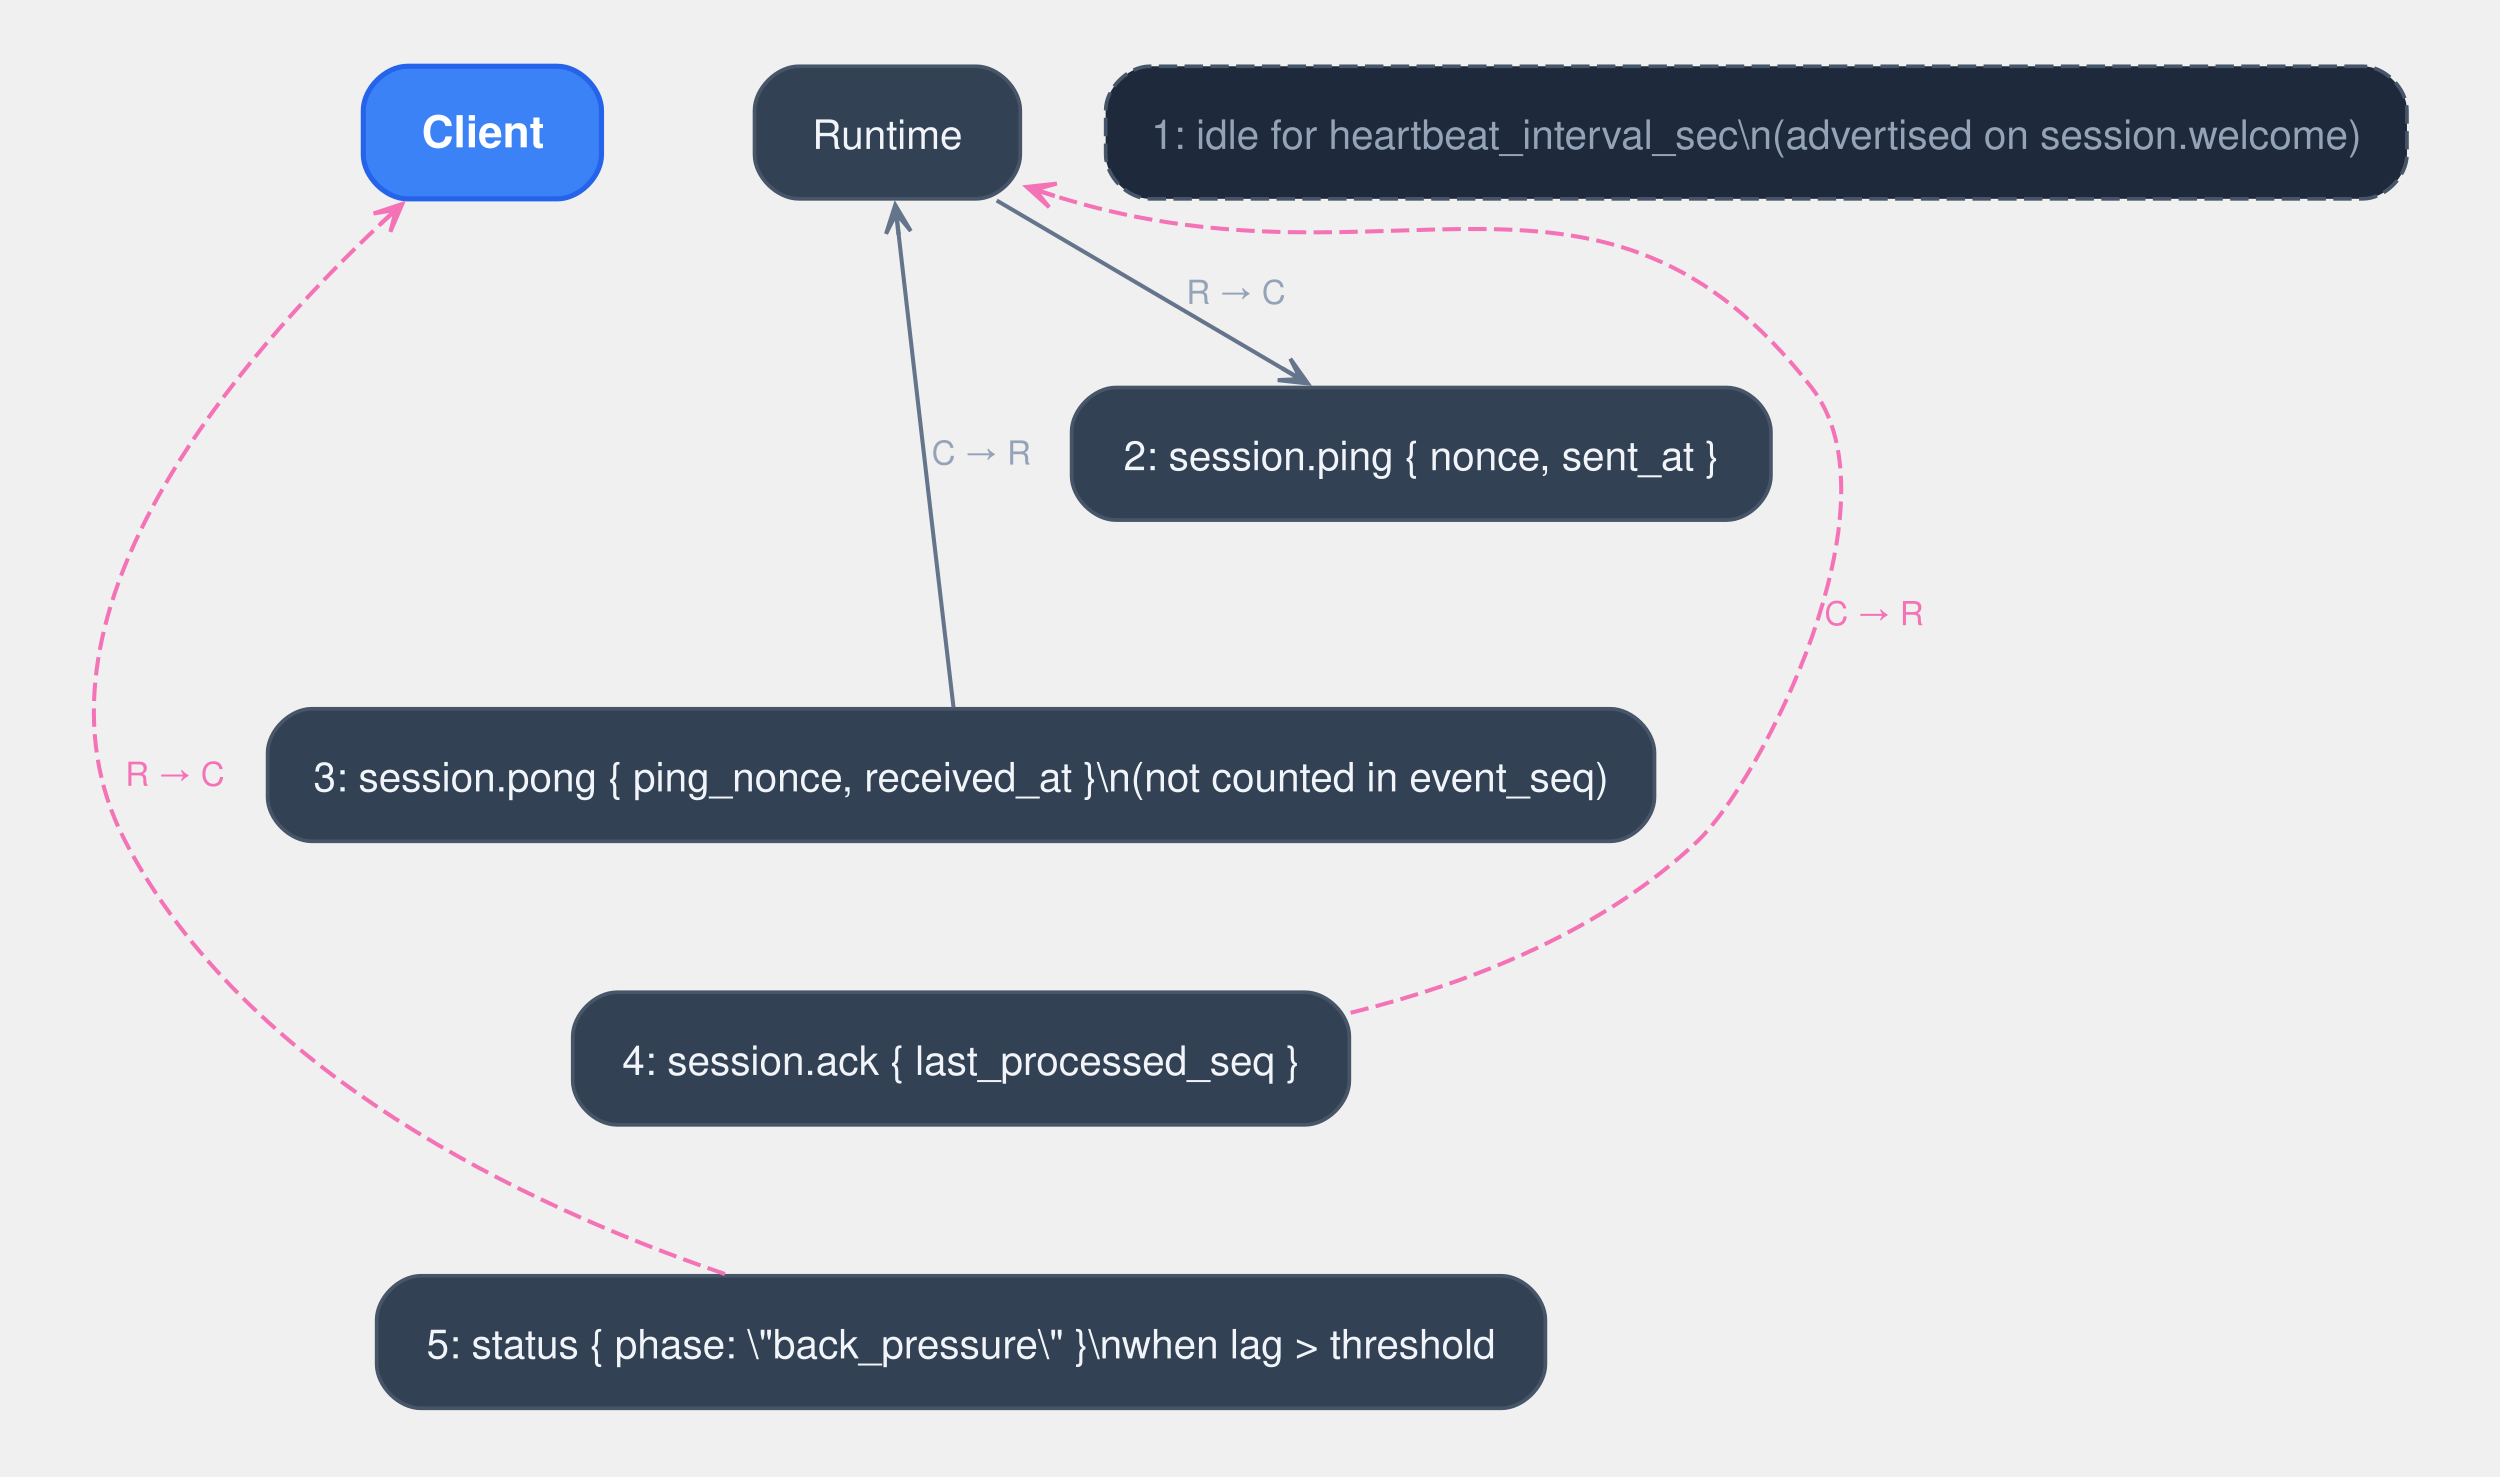
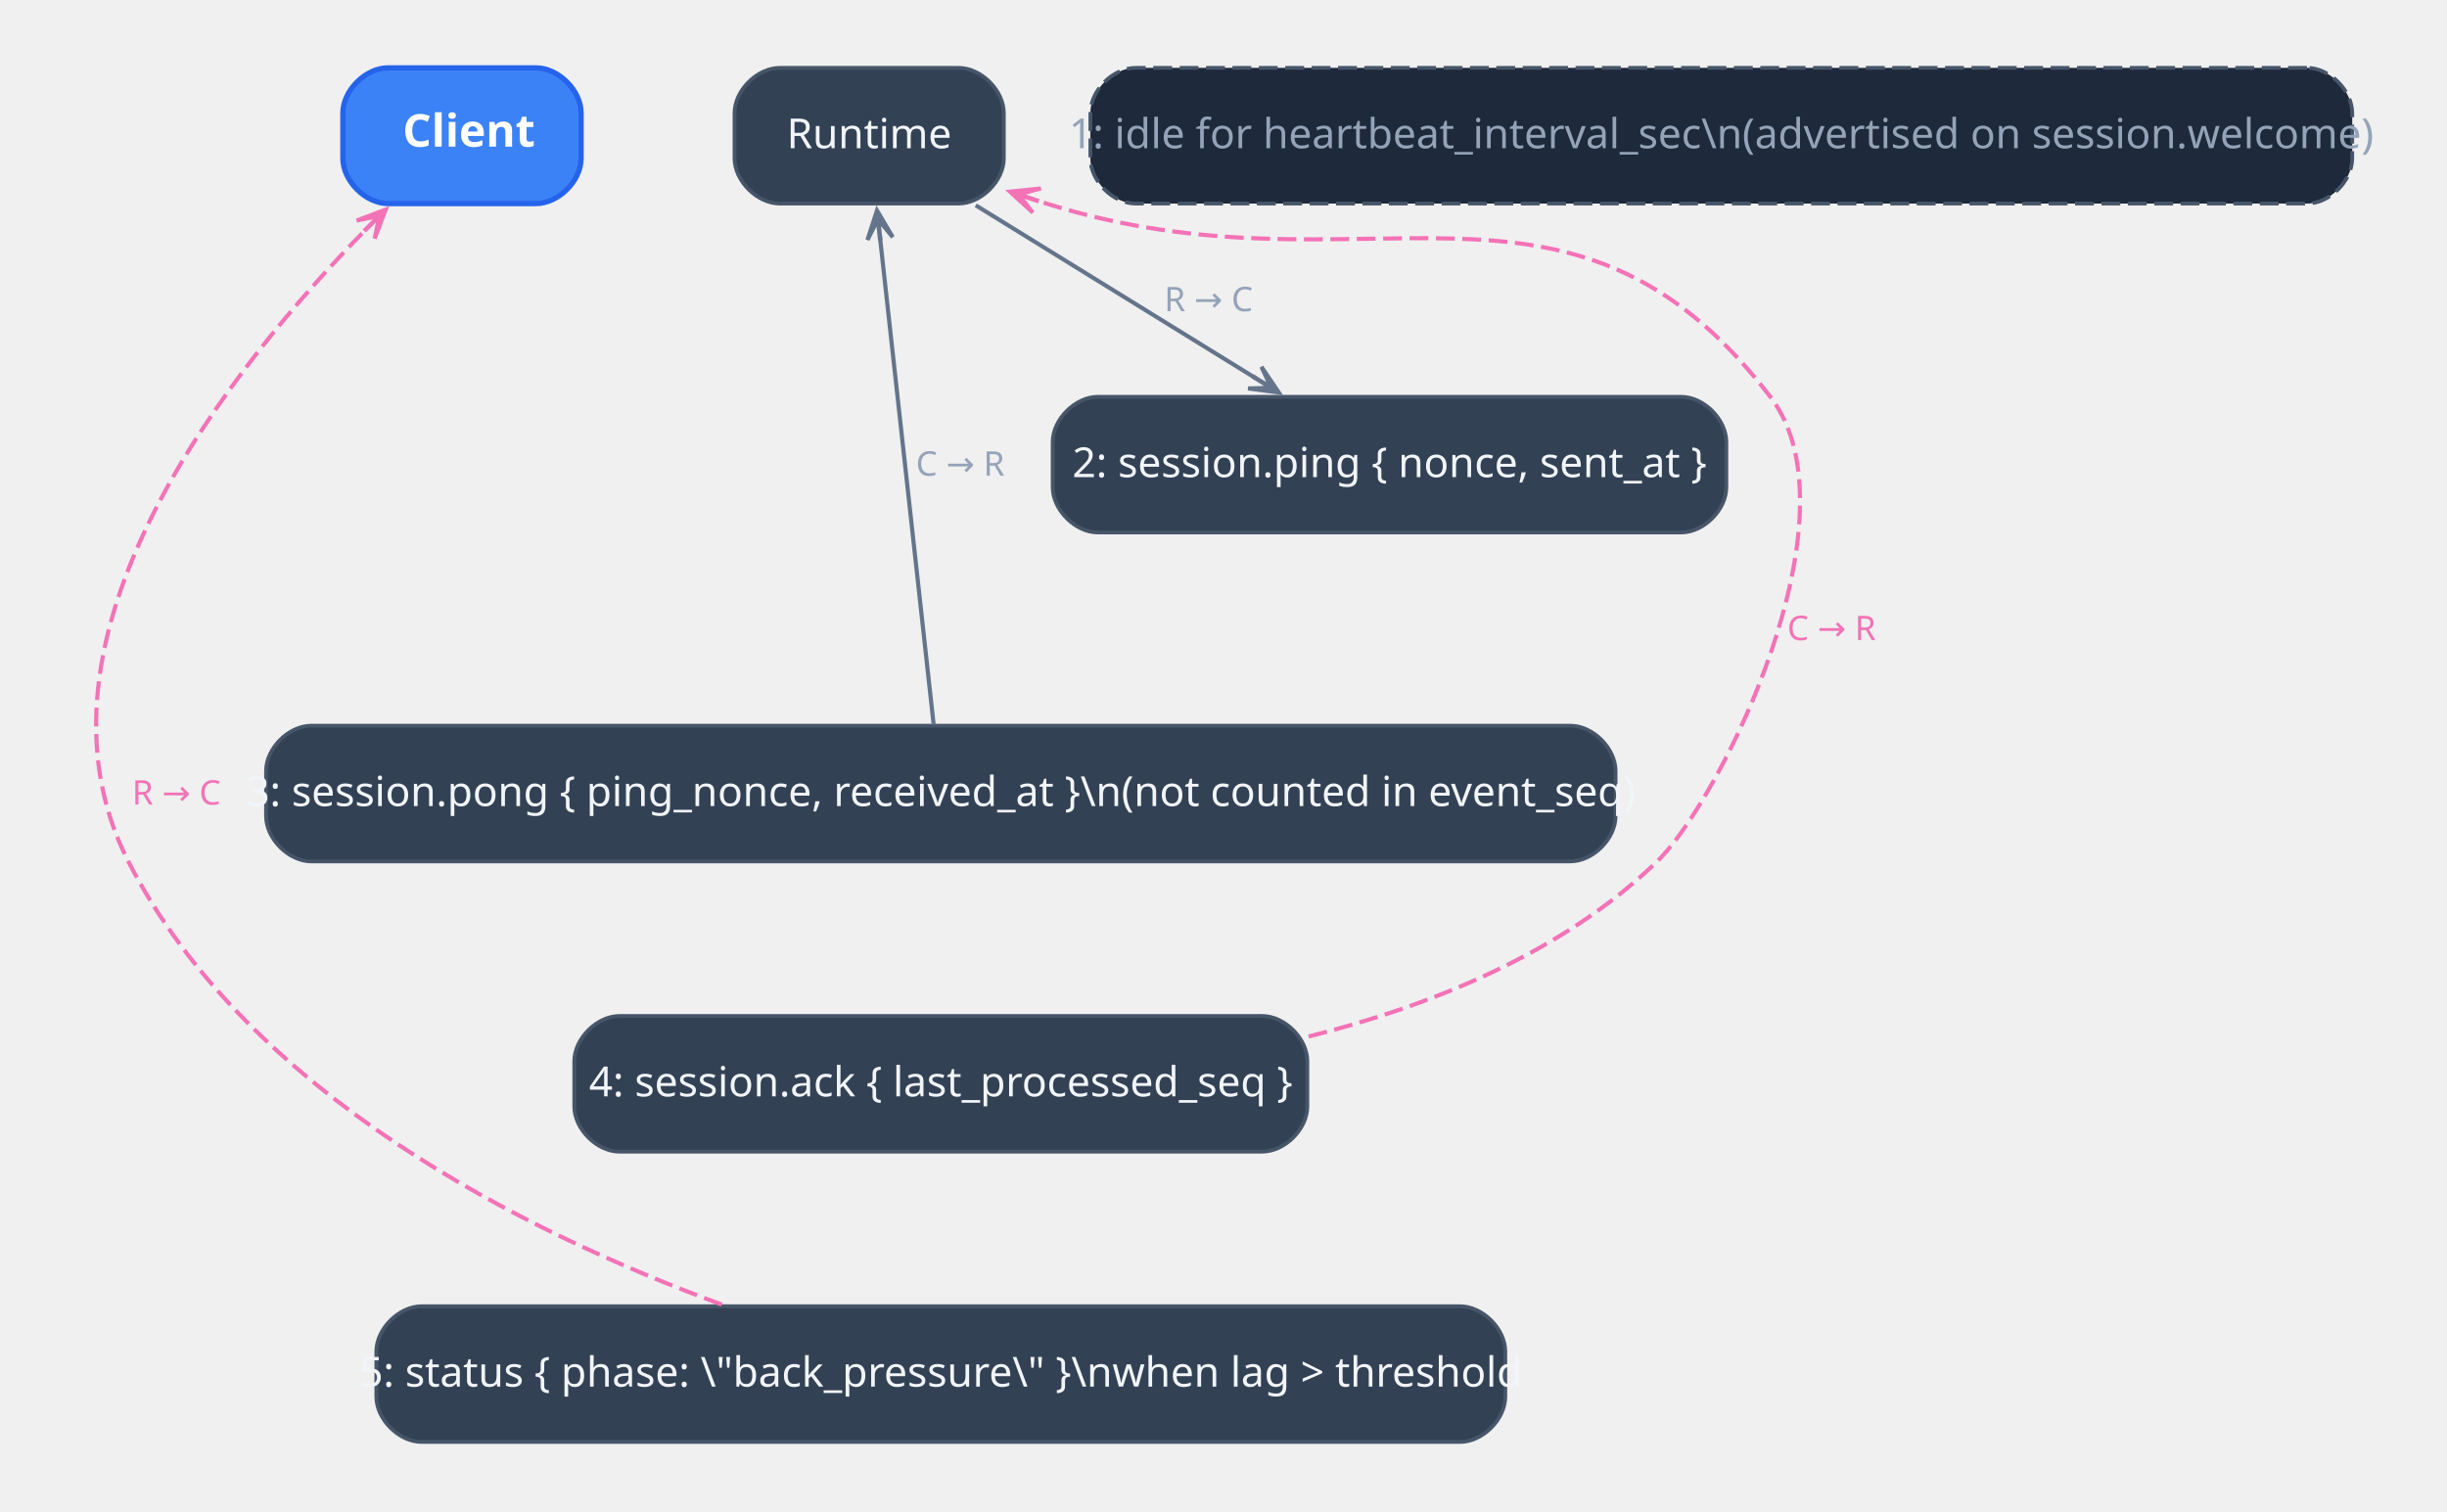
- <svg xmlns="http://www.w3.org/2000/svg" width="679pt" height="401pt" viewBox="0.00 0.00 679.00 401.00">
+ <svg xmlns="http://www.w3.org/2000/svg" width="649pt" height="401pt" viewBox="0.00 0.00 649.00 401.00">
  <g id="graph0" class="graph" transform="scale(1 1) rotate(0) translate(25.2 382.5)">
    <g id="node1" class="node">
-       <path fill="#3b82f6" stroke="#2563eb" stroke-width="1.4" d="M126.16,-364.5C126.16,-364.5 85.48,-364.5 85.48,-364.5 79.48,-364.5 73.48,-358.5 73.48,-352.5 73.48,-352.5 73.48,-340.5 73.48,-340.5 73.48,-334.5 79.48,-328.5 85.48,-328.5 85.48,-328.5 126.16,-328.5 126.16,-328.5 132.16,-328.5 138.16,-334.5 138.16,-340.5 138.16,-340.5 138.16,-352.5 138.16,-352.5 138.16,-358.5 132.16,-364.5 126.16,-364.5" />
-       <text xml:space="preserve" text-anchor="start" x="89.32" y="-342.48" font-family="Helvetica,sans-Serif" font-weight="bold" font-size="12.00" fill="white">Client</text>
+       <path fill="#3b82f6" stroke="#2563eb" stroke-width="1.4" d="M116.92,-364.5C116.92,-364.5 77.74,-364.5 77.74,-364.5 71.74,-364.5 65.74,-358.5 65.74,-352.5 65.74,-352.5 65.74,-340.5 65.74,-340.5 65.74,-334.5 71.74,-328.5 77.74,-328.5 77.74,-328.5 116.92,-328.5 116.92,-328.5 122.92,-328.5 128.92,-334.5 128.92,-340.5 128.92,-340.5 128.92,-352.5 128.92,-352.5 128.92,-358.5 122.92,-364.5 116.92,-364.5" />
+       <text xml:space="preserve" text-anchor="start" x="81.58" y="-343.6" font-family="TT Commons Pro Trial" font-weight="bold" font-size="12.00" fill="white">Client</text>
    </g>
    <g id="node2" class="node">
-       <path fill="#334155" stroke="#475569" d="M239.91,-364.5C239.91,-364.5 191.73,-364.5 191.73,-364.5 185.73,-364.5 179.73,-358.5 179.73,-352.5 179.73,-352.5 179.73,-340.5 179.73,-340.5 179.73,-334.5 185.73,-328.5 191.73,-328.5 191.73,-328.5 239.91,-328.5 239.91,-328.5 245.91,-328.5 251.91,-334.5 251.91,-340.5 251.91,-340.5 251.91,-352.5 251.91,-352.5 251.91,-358.5 245.91,-364.5 239.91,-364.5" />
-       <text xml:space="preserve" text-anchor="middle" x="215.82" y="-342.05" font-family="Helvetica,sans-Serif" font-size="11.00" fill="#f1f5f9">Runtime</text>
+       <path fill="#334155" stroke="#475569" d="M229.04,-364.5C229.04,-364.5 181.61,-364.5 181.61,-364.5 175.61,-364.5 169.61,-358.5 169.61,-352.5 169.61,-352.5 169.61,-340.5 169.61,-340.5 169.61,-334.5 175.61,-328.5 181.61,-328.5 181.61,-328.5 229.04,-328.5 229.04,-328.5 235.04,-328.5 241.04,-334.5 241.04,-340.5 241.04,-340.5 241.04,-352.5 241.04,-352.5 241.04,-358.5 235.04,-364.5 229.04,-364.5" />
+       <text xml:space="preserve" text-anchor="middle" x="205.33" y="-343.18" font-family="TT Commons Pro Trial" font-size="11.00" fill="#f1f5f9">Runtime</text>
    </g>
    <g id="node4" class="node">
-       <path fill="#334155" stroke="#475569" d="M443.78,-277.25C443.78,-277.25 277.85,-277.25 277.85,-277.25 271.85,-277.25 265.85,-271.25 265.85,-265.25 265.85,-265.25 265.85,-253.25 265.85,-253.25 265.85,-247.25 271.85,-241.25 277.85,-241.25 277.85,-241.25 443.78,-241.25 443.78,-241.25 449.78,-241.25 455.78,-247.25 455.78,-253.25 455.78,-253.25 455.78,-265.25 455.78,-265.25 455.78,-271.25 449.78,-277.25 443.78,-277.25" />
-       <text xml:space="preserve" text-anchor="middle" x="360.82" y="-254.8" font-family="Helvetica,sans-Serif" font-size="11.00" fill="#f1f5f9">2: session.ping { nonce, sent_at }</text>
+       <path fill="#334155" stroke="#475569" d="M420.67,-277.25C420.67,-277.25 265.99,-277.25 265.99,-277.25 259.99,-277.25 253.99,-271.25 253.99,-265.25 253.99,-265.25 253.99,-253.25 253.99,-253.25 253.99,-247.25 259.99,-241.25 265.99,-241.25 265.99,-241.25 420.67,-241.25 420.67,-241.25 426.67,-241.25 432.67,-247.25 432.67,-253.25 432.67,-253.25 432.67,-265.25 432.67,-265.25 432.67,-271.25 426.67,-277.25 420.67,-277.25" />
+       <text xml:space="preserve" text-anchor="middle" x="343.33" y="-255.93" font-family="TT Commons Pro Trial" font-size="11.00" fill="#f1f5f9">2: session.ping { nonce, sent_at }</text>
    </g>
    <g id="edge2" class="edge">
-       <path fill="none" stroke="#64748b" stroke-width="1.1" d="M245.51,-328.04C268.09,-314.77 299.3,-296.42 323.55,-282.16" />
-       <polygon fill="#64748b" stroke="#64748b" stroke-width="1.1" points="330.01,-278.36 325.25,-285.07 327.96,-279.63 323.57,-282.21 323.54,-282.16 323.52,-282.12 327.9,-279.54 321.83,-279.26 330.01,-278.36" />
-       <text xml:space="preserve" text-anchor="middle" x="310.5" y="-299.95" font-family="Helvetica,sans-Serif" font-size="9.00" fill="#94a3b8">R → C</text>
+       <path fill="none" stroke="#64748b" stroke-width="1.1" d="M233.59,-328.04C255.08,-314.77 284.78,-296.42 307.86,-282.16" />
+       <polygon fill="#64748b" stroke="#64748b" stroke-width="1.1" points="313.97,-278.39 309.36,-285.2 311.94,-279.7 307.61,-282.37 307.59,-282.33 307.56,-282.29 311.89,-279.61 305.81,-279.46 313.97,-278.39" />
+       <text xml:space="preserve" text-anchor="middle" x="295.34" y="-299.95" font-family="TT Commons Pro Trial" font-size="9.00" fill="#94a3b8">R → C</text>
    </g>
    <g id="node3" class="node">
-       <path fill="#1e293b" stroke="#475569" stroke-dasharray="5,2" d="M616.53,-364.5C616.53,-364.5 287.1,-364.5 287.1,-364.5 281.1,-364.5 275.1,-358.5 275.1,-352.5 275.1,-352.5 275.1,-340.5 275.1,-340.5 275.1,-334.5 281.1,-328.5 287.1,-328.5 287.1,-328.5 616.53,-328.5 616.53,-328.5 622.53,-328.5 628.53,-334.5 628.53,-340.5 628.53,-340.5 628.53,-352.5 628.53,-352.5 628.53,-358.5 622.53,-364.5 616.53,-364.5" />
-       <text xml:space="preserve" text-anchor="middle" x="451.82" y="-342.05" font-family="Helvetica,sans-Serif" font-size="11.00" fill="#94a3b8">1: idle for heartbeat_interval_sec\n(advertised on session.welcome)</text>
+       <path fill="#1e293b" stroke="#475569" stroke-dasharray="5,2" d="M586.67,-364.5C586.67,-364.5 275.99,-364.5 275.99,-364.5 269.99,-364.5 263.99,-358.5 263.99,-352.5 263.99,-352.5 263.99,-340.5 263.99,-340.5 263.99,-334.5 269.99,-328.5 275.99,-328.5 275.99,-328.5 586.67,-328.5 586.67,-328.5 592.67,-328.5 598.67,-334.5 598.67,-340.5 598.67,-340.5 598.67,-352.5 598.67,-352.5 598.67,-358.5 592.67,-364.5 586.67,-364.5" />
+       <text xml:space="preserve" text-anchor="middle" x="431.33" y="-343.18" font-family="TT Commons Pro Trial" font-size="11.00" fill="#94a3b8">1: idle for heartbeat_interval_sec\n(advertised on session.welcome)</text>
    </g>
    <g id="node5" class="node">
-       <path fill="#334155" stroke="#475569" d="M412.16,-190C412.16,-190 59.48,-190 59.48,-190 53.48,-190 47.48,-184 47.48,-178 47.48,-178 47.48,-166 47.48,-166 47.48,-160 53.48,-154 59.48,-154 59.48,-154 412.16,-154 412.16,-154 418.16,-154 424.16,-160 424.16,-166 424.16,-166 424.16,-178 424.16,-178 424.16,-184 418.16,-190 412.16,-190" />
-       <text xml:space="preserve" text-anchor="middle" x="235.82" y="-167.55" font-family="Helvetica,sans-Serif" font-size="11.00" fill="#f1f5f9">3: session.pong { ping_nonce, received_at }\n(not counted in event_seq)</text>
+       <path fill="#334155" stroke="#475569" d="M391.29,-190C391.29,-190 57.36,-190 57.36,-190 51.36,-190 45.36,-184 45.36,-178 45.36,-178 45.36,-166 45.36,-166 45.36,-160 51.36,-154 57.36,-154 57.36,-154 391.29,-154 391.29,-154 397.29,-154 403.29,-160 403.29,-166 403.29,-166 403.29,-178 403.29,-178 403.29,-184 397.29,-190 391.29,-190" />
+       <text xml:space="preserve" text-anchor="middle" x="224.33" y="-168.68" font-family="TT Commons Pro Trial" font-size="11.00" fill="#f1f5f9">3: session.pong { ping_nonce, received_at }\n(not counted in event_seq)</text>
    </g>
    <g id="edge4" class="edge">
-       <path fill="none" stroke="#64748b" stroke-width="1.1" d="M233.77,-190.39C232.15,-204.18 229.83,-223.95 227.82,-241.25 224.72,-267.89 221.22,-298.37 218.8,-319.46" />
-       <polygon fill="#64748b" stroke="#64748b" stroke-width="1.1" points="217.95,-326.83 215.45,-318.99 218.18,-324.43 218.76,-319.37 218.81,-319.38 218.86,-319.38 218.28,-324.44 222.16,-319.76 217.95,-326.83" />
-       <text xml:space="preserve" text-anchor="middle" x="241.32" y="-256.32" font-family="Helvetica,sans-Serif" font-size="9.00" fill="#94a3b8">C → R</text>
+       <path fill="none" stroke="#64748b" stroke-width="1.1" d="M222.43,-190.28C219.08,-220.69 212.11,-283.91 208.19,-319.57" />
+       <polygon fill="#64748b" stroke="#64748b" stroke-width="1.1" points="207.4,-326.68 204.87,-318.85 207.62,-324.28 208.17,-319.22 208.22,-319.22 208.27,-319.23 207.72,-324.29 211.58,-319.59 207.4,-326.68" />
+       <text xml:space="preserve" text-anchor="middle" x="229.47" y="-256.32" font-family="TT Commons Pro Trial" font-size="9.00" fill="#94a3b8">C → R</text>
    </g>
    <g id="node6" class="node">
-       <path fill="#334155" stroke="#475569" d="M329.28,-113C329.28,-113 142.35,-113 142.35,-113 136.35,-113 130.35,-107 130.35,-101 130.35,-101 130.35,-89 130.35,-89 130.35,-83 136.35,-77 142.35,-77 142.35,-77 329.28,-77 329.28,-77 335.28,-77 341.28,-83 341.28,-89 341.28,-89 341.28,-101 341.28,-101 341.28,-107 335.28,-113 329.28,-113" />
-       <text xml:space="preserve" text-anchor="middle" x="235.82" y="-90.55" font-family="Helvetica,sans-Serif" font-size="11.00" fill="#f1f5f9">4: session.ack { last_processed_seq }</text>
+       <path fill="#334155" stroke="#475569" d="M309.54,-113C309.54,-113 139.11,-113 139.11,-113 133.11,-113 127.11,-107 127.11,-101 127.11,-101 127.11,-89 127.11,-89 127.11,-83 133.11,-77 139.11,-77 139.11,-77 309.54,-77 309.54,-77 315.54,-77 321.54,-83 321.54,-89 321.54,-89 321.54,-101 321.54,-101 321.54,-107 315.54,-113 309.54,-113" />
+       <text xml:space="preserve" text-anchor="middle" x="224.33" y="-91.67" font-family="TT Commons Pro Trial" font-size="11.00" fill="#f1f5f9">4: session.ack { last_processed_seq }</text>
    </g>
    <g id="edge6" class="edge">
-       <path fill="none" stroke="#f472b6" stroke-width="1.1" stroke-dasharray="5,2" d="M341.64,-107.43C375.22,-115.72 410.23,-129.88 435.82,-154 452.86,-170.07 491.6,-245.44 466.82,-277.25 409.63,-350.66 352.88,-301.55 263.82,-328.5 262.77,-328.82 261.71,-329.14 260.65,-329.48" />
-       <polygon fill="#f472b6" stroke="#f472b6" stroke-width="1.1" points="253.66,-331.74 259.76,-326.22 255.94,-330.95 260.78,-329.38 260.8,-329.43 260.81,-329.47 255.97,-331.04 261.84,-332.64 253.66,-331.74" />
-       <text xml:space="preserve" text-anchor="middle" x="483.79" y="-212.7" font-family="Helvetica,sans-Serif" font-size="9.00" fill="#f472b6">C → R</text>
+       <path fill="none" stroke="#f472b6" stroke-width="1.1" stroke-dasharray="5,2" d="M321.88,-107.55C354.76,-115.81 389.4,-129.92 414.33,-154 431,-170.1 468.47,-245.82 444.33,-277.25 390.53,-347.29 336.6,-302.07 252.33,-328.5 251.44,-328.78 250.54,-329.06 249.64,-329.36" />
+       <polygon fill="#f472b6" stroke="#f472b6" stroke-width="1.1" points="242.67,-331.67 248.73,-326.1 244.95,-330.87 249.78,-329.26 249.79,-329.3 249.81,-329.35 244.98,-330.96 250.86,-332.51 242.67,-331.67" />
+       <text xml:space="preserve" text-anchor="middle" x="460.57" y="-212.7" font-family="TT Commons Pro Trial" font-size="9.00" fill="#f472b6">C → R</text>
    </g>
    <g id="node7" class="node">
-       <path fill="#334155" stroke="#475569" d="M382.53,-36C382.53,-36 89.1,-36 89.1,-36 83.1,-36 77.1,-30 77.1,-24 77.1,-24 77.1,-12 77.1,-12 77.1,-6 83.1,0 89.1,0 89.1,0 382.53,0 382.53,0 388.53,0 394.53,-6 394.53,-12 394.53,-12 394.53,-24 394.53,-24 394.53,-30 388.53,-36 382.53,-36" />
-       <text xml:space="preserve" text-anchor="middle" x="235.82" y="-13.55" font-family="Helvetica,sans-Serif" font-size="11.00" fill="#f1f5f9">5: status { phase: \"back_pressure\" }\nwhen lag &gt; threshold</text>
+       <path fill="#334155" stroke="#475569" d="M362.04,-36C362.04,-36 86.61,-36 86.61,-36 80.61,-36 74.61,-30 74.61,-24 74.61,-24 74.61,-12 74.61,-12 74.61,-6 80.61,0 86.61,0 86.61,0 362.04,0 362.04,0 368.04,0 374.04,-6 374.04,-12 374.04,-12 374.04,-24 374.04,-24 374.04,-30 368.04,-36 362.04,-36" />
+       <text xml:space="preserve" text-anchor="middle" x="224.33" y="-14.68" font-family="TT Commons Pro Trial" font-size="11.00" fill="#f1f5f9">5: status { phase: \"back_pressure\" }\nwhen lag &gt; threshold</text>
    </g>
    <g id="edge8" class="edge">
-       <path fill="none" stroke="#f472b6" stroke-width="1.1" stroke-dasharray="5,2" d="M171.68,-36.48C116.7,-55.35 41.37,-91.47 8.82,-154 -22.58,-214.31 40.04,-285.92 78.62,-322.09" />
-       <polygon fill="#f472b6" stroke="#f472b6" stroke-width="1.1" points="84.06,-327.1 76.26,-324.51 82.25,-325.51 78.51,-322.06 78.54,-322.02 78.57,-321.99 82.32,-325.43 80.83,-319.54 84.06,-327.1" />
-       <text xml:space="preserve" text-anchor="middle" x="22.32" y="-169.07" font-family="Helvetica,sans-Serif" font-size="9.00" fill="#f472b6">R → C</text>
+       <path fill="none" stroke="#f472b6" stroke-width="1.1" stroke-dasharray="5,2" d="M166.22,-36.45C113.81,-55.72 40.27,-92.48 8.83,-154 -21.58,-213.5 36.31,-285.46 72.08,-321.89" />
+       <polygon fill="#f472b6" stroke="#f472b6" stroke-width="1.1" points="77.1,-326.9 69.4,-323.99 75.36,-325.24 71.75,-321.64 71.79,-321.6 71.83,-321.57 75.43,-325.17 74.17,-319.22 77.1,-326.9" />
+       <text xml:space="preserve" text-anchor="middle" x="21.58" y="-169.07" font-family="TT Commons Pro Trial" font-size="9.00" fill="#f472b6">R → C</text>
    </g>
  </g>
</svg>
